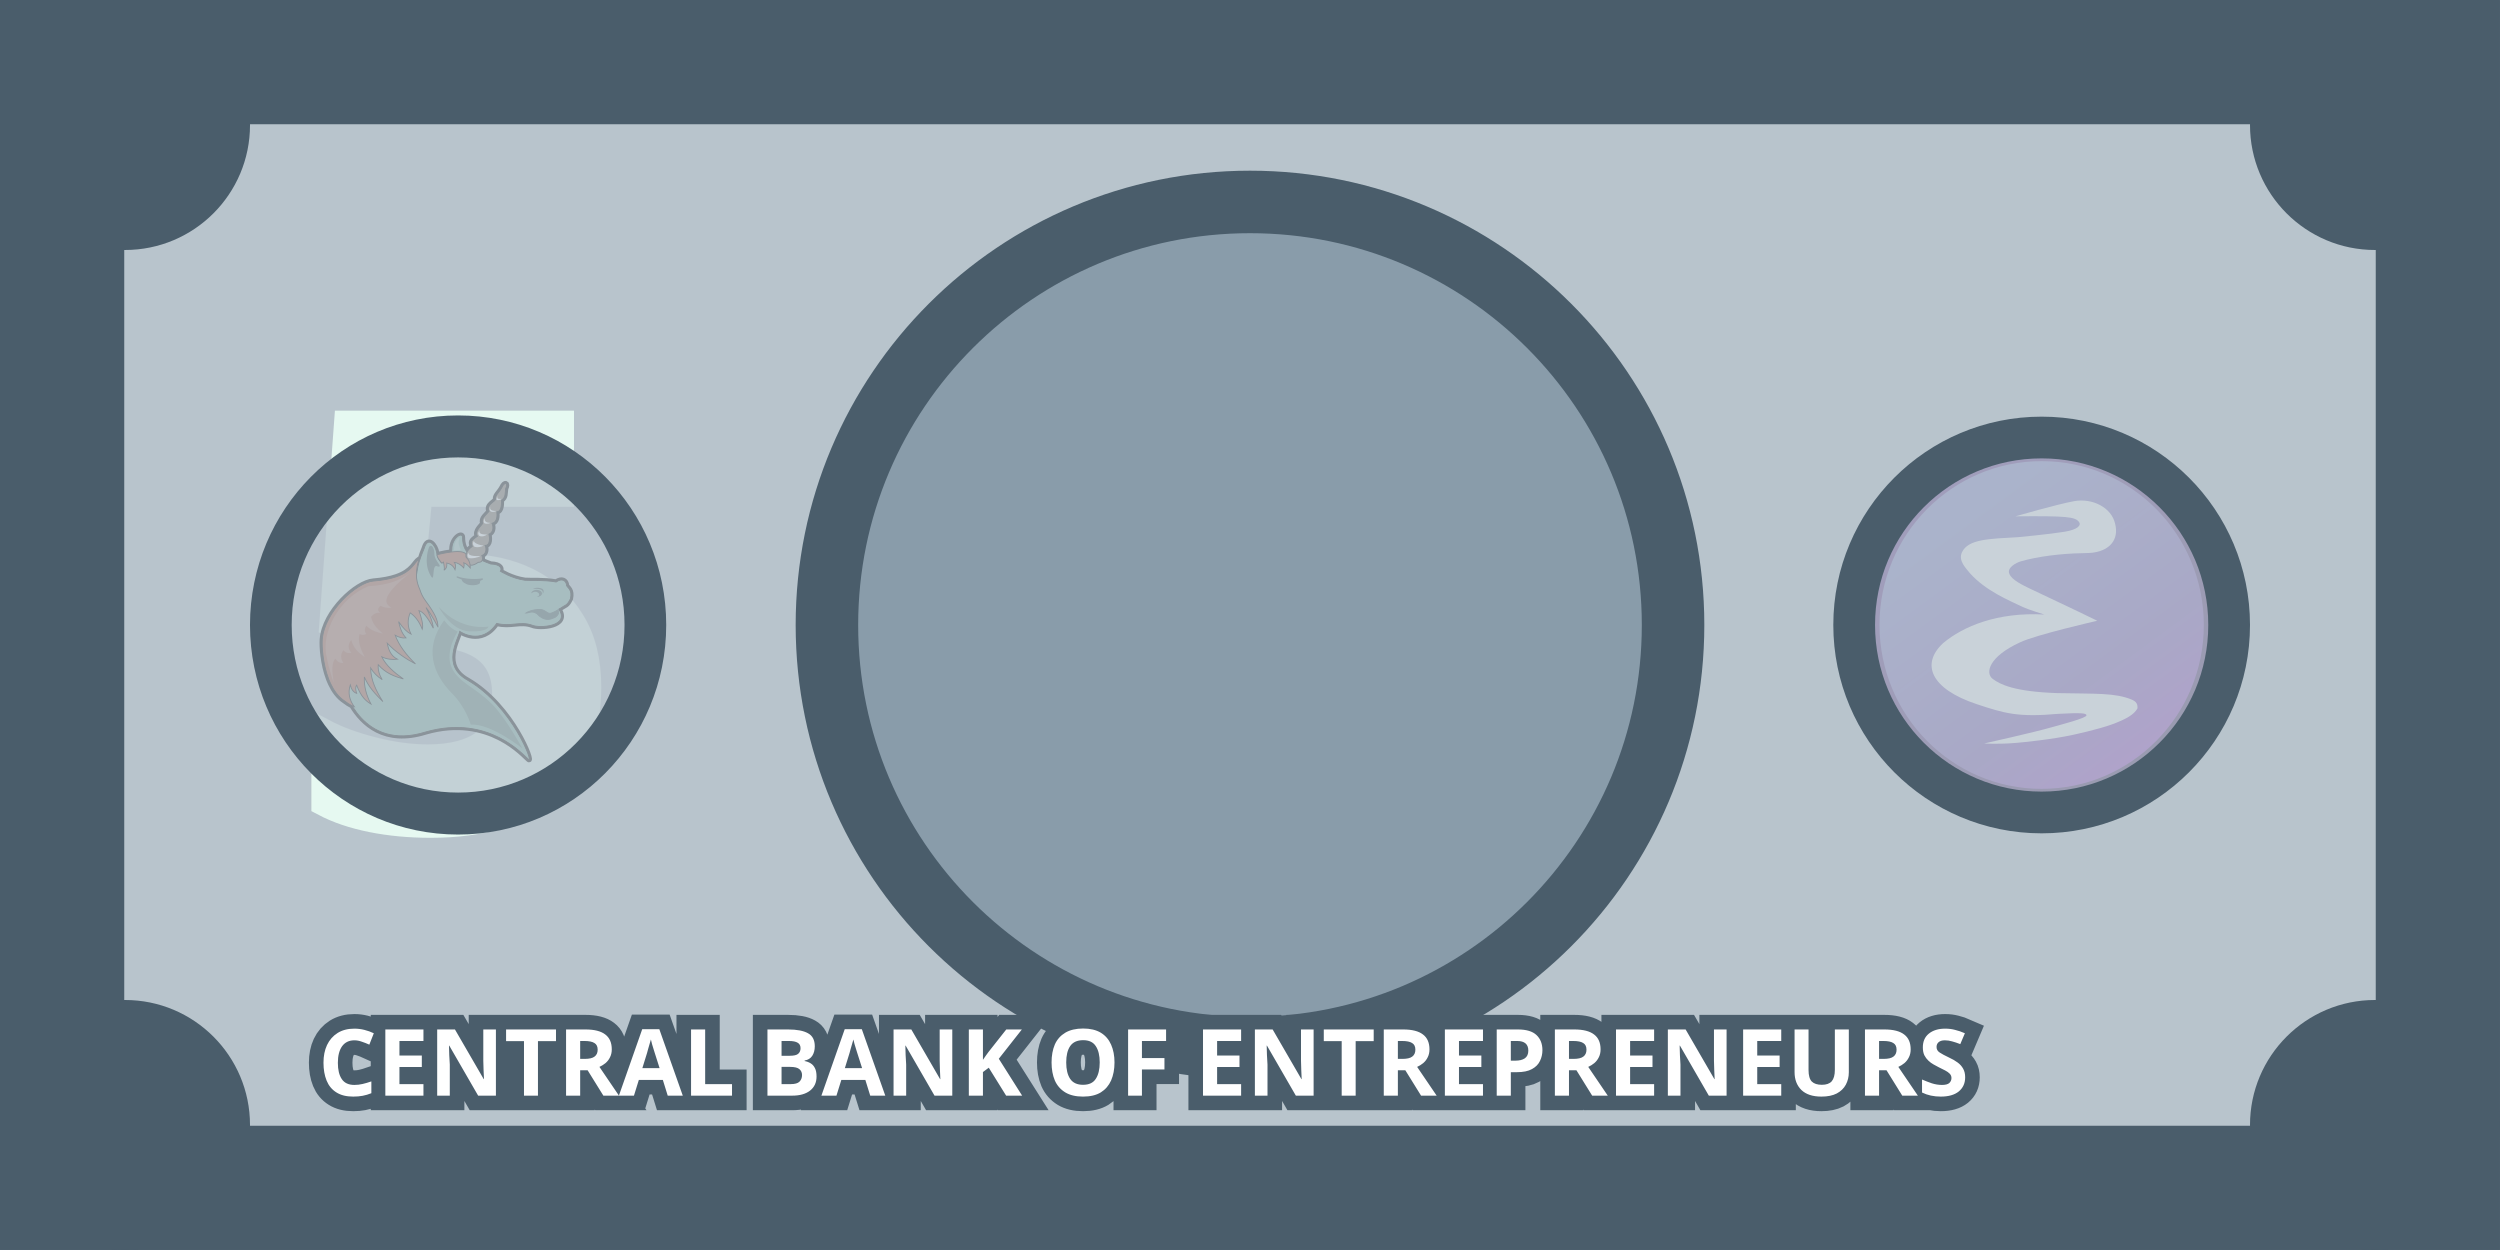
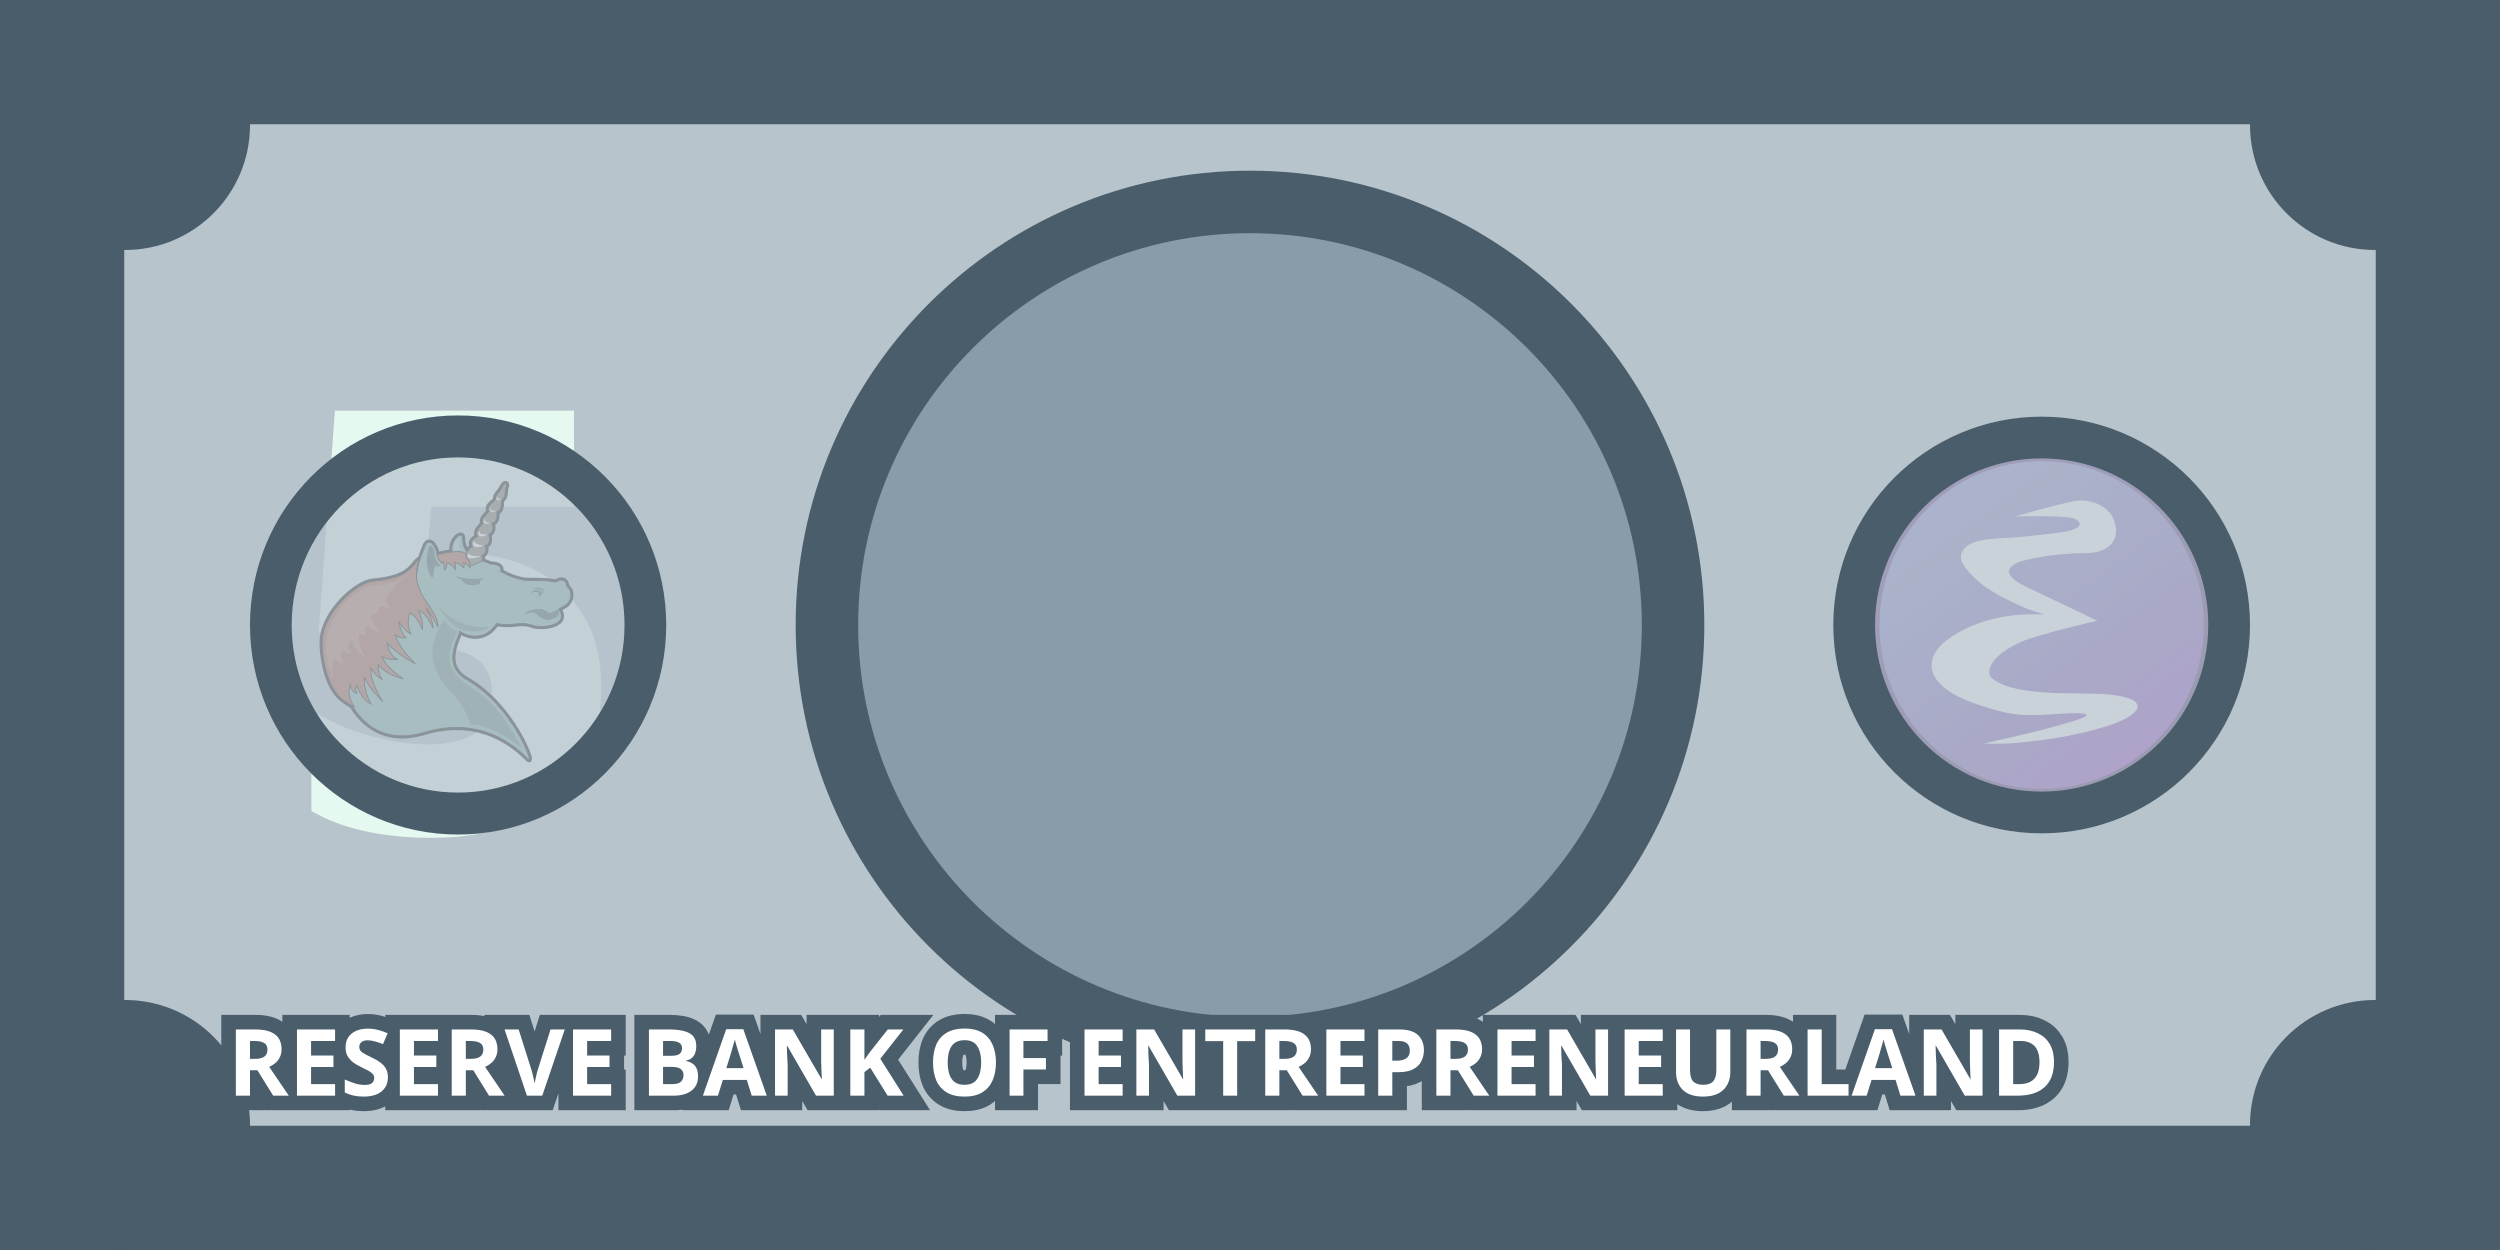
<svg xmlns="http://www.w3.org/2000/svg" xmlns:xlink="http://www.w3.org/1999/xlink" width="3in" height="1.5in" viewBox="0 0 76.2 38.1" version="1.1" id="svg1">
  <defs id="defs1">
    <linearGradient id="swatch32">
      <stop style="stop-color:#b8c4cc;stop-opacity:0.752;" offset="0" id="stop32" />
    </linearGradient>
    <linearGradient xlink:href="#swatch29" id="linearGradient31" x1="0.618" y1="89.68" x2="288.617" y2="89.68" gradientUnits="userSpaceOnUse" />
    <linearGradient id="swatch29">
      <stop style="stop-color:#4a5d6b;stop-opacity:1;" offset="0" id="stop29" />
    </linearGradient>
    <linearGradient xlink:href="#swatch28" id="linearGradient28" x1="24.256" y1="38.343" x2="55.24" y2="38.343" gradientUnits="userSpaceOnUse" />
    <linearGradient id="swatch28">
      <stop style="stop-color:#899caa;stop-opacity:1;" offset="0" id="stop28" />
    </linearGradient>
    <linearGradient xlink:href="#swatch29" id="linearGradient29" x1="24.392" y1="38.343" x2="55.104" y2="38.343" gradientUnits="userSpaceOnUse" />
    <linearGradient xlink:href="#swatch29" id="linearGradient45" x1="2.301" y1="26.399" x2="9.001" y2="26.399" gradientUnits="userSpaceOnUse" />
    <linearGradient xlink:href="#swatch29" id="linearGradient44" x1="259.818" y1="32.08" x2="288.618" y2="32.08" gradientUnits="userSpaceOnUse" />
    <linearGradient xlink:href="#swatch29" id="linearGradient43" x1="0.618" y1="147.28" x2="29.418" y2="147.28" gradientUnits="userSpaceOnUse" />
    <linearGradient xlink:href="#swatch29" id="linearGradient42" x1="259.818" y1="147.28" x2="288.618" y2="147.28" gradientUnits="userSpaceOnUse" />
    <linearGradient xlink:href="#swatch32" id="linearGradient34" x1="9.001" y1="39.704" x2="20.153" y2="39.704" gradientUnits="userSpaceOnUse" />
    <linearGradient xlink:href="#swatch29" id="linearGradient36" x1="9.001" y1="39.704" x2="20.153" y2="39.704" gradientUnits="userSpaceOnUse" />
    <filter height="1.106" y="-0.053" width="1.107" x="-0.054" id="filter4350-2" style="color-interpolation-filters:sRGB">
      <feGaussianBlur id="feGaussianBlur4352-3" stdDeviation="8.785" />
    </filter>
    <linearGradient y2="300.74" x2="236.614" y1="-161.851" x1="-122.202" spreadMethod="pad" gradientTransform="matrix(0.08192422,0,0,0.07764193,75.01818,46.24182)" gradientUnits="userSpaceOnUse" id="linearGradient4245" xlink:href="#linearGradient4284" />
    <linearGradient id="linearGradient4284">
      <stop offset="0" style="stop-color:#8381c5;stop-opacity:1" id="stop4286" />
      <stop id="stop4290" style="stop-color:#7e55b3;stop-opacity:0.996" offset="0.566" />
      <stop offset="1" style="stop-color:#a52ecb;stop-opacity:0.992" id="stop4288" />
    </linearGradient>
    <linearGradient y2="66.018" x2="173.945" y1="396.607" x1="447.809" gradientTransform="matrix(0.09251715,0,0,0.09251715,52.23944,23.01467)" gradientUnits="userSpaceOnUse" id="linearGradient4247" xlink:href="#linearGradient4292" />
    <linearGradient id="linearGradient4292">
      <stop id="stop4294" offset="0" style="stop-color:#411f5d;stop-opacity:1" />
      <stop id="stop4296" offset="1" style="stop-color:#5b2a85;stop-opacity:1" />
    </linearGradient>
    <linearGradient xlink:href="#swatch32" id="linearGradient33" x1="59.848" y1="39.704" x2="71.001" y2="39.704" gradientUnits="userSpaceOnUse" />
    <linearGradient xlink:href="#swatch29" id="linearGradient41" gradientUnits="userSpaceOnUse" x1="59.848" y1="39.704" x2="71.001" y2="39.704" />
    <linearGradient xlink:href="#swatch29" id="linearGradient5" gradientUnits="userSpaceOnUse" x1="49.392" y1="122.486" x2="238.758" y2="122.486" />
  </defs>
  <g id="layer1" transform="translate(-162.7188,-99.74792)">
    <g id="g3" transform="matrix(0.2645833,0,0,0.2645833,162.7188,99.74792)">
      <g id="g1" transform="translate(-0.6175675,-17.68023)">
        <rect style="display:inline;fill:#b8c4cc;fill-opacity:1;stroke:url(#linearGradient31);stroke-width:14.313;stroke-dasharray:none;stroke-opacity:1;paint-order:markers fill stroke" id="rect2" width="273.686" height="129.686" x="7.774" y="24.837" />
        <g id="g5" transform="matrix(3.40826,0,0,3.40826,9.145188,-41.00103)" style="stroke-width:2.113;stroke-dasharray:none">
          <circle style="fill:url(#linearGradient28);fill-opacity:1;stroke:url(#linearGradient29);stroke-opacity:1;paint-order:markers fill stroke" id="path3" cx="39.748" cy="38.343" r="14.3" />
          <text xml:space="preserve" style="font-style:normal;font-variant:normal;font-weight:bold;font-stretch:normal;font-size:18.778px;font-family:'Overpass Mono';-inkscape-font-specification:'Overpass Mono Bold';text-align:start;writing-mode:lr-tb;direction:ltr;text-anchor:start;fill:#ffffff;fill-opacity:1;stroke:none;stroke-width:0.845;stroke-dasharray:none;stroke-opacity:1;paint-order:markers fill stroke" x="39.748" y="44.924" id="text3">
            <tspan id="tspan3" x="39.748" y="44.924" style="font-size:18.778px;text-align:center;text-anchor:middle;fill:#e6f9f1;fill-opacity:1;stroke:#e6f9f1;stroke-width:0.845;stroke-linejoin:miter;stroke-dasharray:none;stroke-opacity:1">5</tspan>
          </text>
        </g>
        <ellipse style="fill:#0e8547;fill-opacity:1;stroke:none;stroke-width:0;stroke-linecap:square;stroke-dasharray:none;stroke-opacity:1;paint-order:stroke fill markers" id="path18" cx="-529.089" cy="-5.522" rx="14.4" ry="0" transform="scale(-1,1)" />
        <ellipse style="fill:url(#linearGradient45);fill-opacity:1;stroke-width:0.515;stroke-linecap:square;stroke-dasharray:2.059, 1.03;paint-order:stroke fill markers" id="path15" cx="5.651" cy="26.399" rx="3.35" ry="3.326" transform="matrix(4.299104,0,0,4.329129,-9.276734,-82.20404)" />
        <circle style="fill:url(#linearGradient44);fill-opacity:1;stroke-width:2.221;stroke-linecap:square;stroke-dasharray:8.884, 4.442;paint-order:stroke fill markers" id="path15-8" cx="274.218" cy="32.08" r="14.4" />
        <circle style="fill:url(#linearGradient43);fill-opacity:1;stroke-width:2.221;stroke-linecap:square;stroke-dasharray:8.884, 4.442;paint-order:stroke fill markers" id="path15-8-1" cx="15.018" cy="147.28" r="14.4" />
        <circle style="fill:url(#linearGradient42);fill-opacity:1;stroke-width:2.221;stroke-linecap:square;stroke-dasharray:8.884, 4.442;paint-order:stroke fill markers" id="path15-8-1-2" cx="274.218" cy="147.28" r="14.4" />
      </g>
      <g id="layer1-4" transform="matrix(4.299104,0,0,4.329129,-9.894301,-99.88427)">
        <g id="g2" transform="matrix(0.04694568,0,0,0.04694568,14.47833,37.84008)">
          <path fill="#a04d32" stroke="#000000" stroke-width="3" d="m 64.049,17.456 c -0.205,-3.15 -2.842,-4.366 -5.993,-2.125 -7.22,-1.297 -14.305,-0.687 -17.8,-0.981 -7.662,-1.073 -14.041,-5.128 -14.041,-5.128 0.932,-1.239 0.486,-3.917 -5.498,-4.101 -1.646,-0.542 -3.336,-1.327 -4.933,-1.979 0.544,-1.145 -0.133,-2.836 -0.133,-2.836 2.435,-0.672 2.808,-3.842 1.848,-5.709 3.106,0.084 2.612,-4.718 2.183,-6.381 2.435,-0.923 2.77,-3.831 1.763,-6.129 2.938,-0.671 3.022,-4.114 2.77,-6.548 3.023,-0.168 2.604,-5.457 2.604,-6.549 2.604,-1.679 2.016,-3.946 2.425,-6.573 1.605,-3.25 -0.577,-4.173 -2.116,-0.71 -1.651,3.001 -3.77,4.311 -3.75,6.528 0.755,1.259 -5.625,3.106 -3.61,7.052 -1.428,1.763 -4.785,4.03 -3.592,6.733 -0.606,1.326 -4.888,4.433 -3.041,7.371 -4.03,2.687 -3.79,3.335 -2.938,5.793 -1.147,0.736 -2.318,1.862 -2.995,3.094 -1.32,-1.568 -2.603,-4.429 -2.584,-8.294 0,-3.275 -6.1,0.318 -6.1,6.784 0,0.556 -0.056,1.061 -0.134,1.542 -2.11,0.243 -4.751,0.707 -8.08,1.494 -0.106,0.073 -0.157,0.186 -0.182,0.316 a 8.704,8.704 0 0 1 -0.277,-1.553 c -0.582,-3.79 -4.934,-9.56 -7.057,-2.434 -1.096,2.611 -1.74,4.392 -2.115,5.789 v 0 c 0,0 -0.336,0.226 -0.957,0.61 -2.62,1.622 -3.562,6.686 -13.075,9.883 -3.211,1.079 -7.4,1.945 -12.96,2.395 -9.57,0.773 -27.887,17.314 -29.114,33.097 -0.283,3.964 0.31,13.737 3.596,22.31 l 0.005,0.02 c 0.015,0.042 0.032,0.081 0.048,0.122 0.052,0.134 0.103,0.267 0.156,0.398 0.28,0.718 0.579,1.405 0.895,2.062 1.885,4.028 4.46,7.59 7.934,9.882 a 25.252,25.252 0 0 0 4.372,2.762 c 5.907,9.749 18.442,22.252 42.075,14.859 36.255,-10.284 56.263,13.809 58.568,15.5 3.399,3.433 -8.786,-29.835 -34.587,-44.788 -15.253,-8.322 -5.678,-22.656 -4.585,-27.718 0,0 12.227,8.557 21.087,-4.52 8.004,2.062 13.367,-1.462 20.25,1.03 4.184,1.833 21.77,0.726 15.235,-9.104 4.11,-2.683 4.544,-1.815 6.6,-5.9 1.104,-4.952 -1.403,-6.012 -2.167,-7.366 z m -70.293,-13.299 c -0.041,0.018 -0.086,0.04 -0.125,0.056 0.039,-0.034 0.075,-0.062 0.115,-0.102 z m -13.413,4.523 c -0.073,0.429 -0.143,0.829 -0.212,1.216 0.037,-0.832 0.085,-1.714 0.143,-2.646 0.024,0.435 0.05,0.904 0.069,1.43 z m 10.693,-6.333 c 0.746,1.124 1.662,2.179 1.662,2.179 0,0 -0.875,-0.79 -1.662,-2.179 z" id="path1-1" />
          <path fill="#77aa99" stroke="#000000" stroke-width="0.5" d="m -62.902,75.642 c 0,0 10.02,36.105 46.549,24.68 36.255,-10.284 56.263,13.809 58.568,15.5 3.399,3.433 -8.786,-29.835 -34.587,-44.788 -15.253,-8.322 -5.678,-22.656 -4.585,-27.718 0,0 12.227,8.557 21.087,-4.52 8.004,2.062 13.367,-1.462 20.25,1.03 4.184,1.833 21.77,0.726 15.235,-9.104 4.11,-2.683 4.544,-1.815 6.6,-5.9 1.105,-4.952 -1.402,-6.011 -2.166,-7.366 -0.205,-3.15 -2.842,-4.366 -5.993,-2.125 -7.22,-1.297 -14.305,-0.687 -17.8,-0.981 -7.662,-1.073 -14.041,-5.128 -14.041,-5.128 0.932,-1.239 0.486,-3.917 -5.498,-4.101 -3.287,-1.082 -6.752,-3.136 -9.288,-3.162 -2.567,0 -2.914,-2.537 -2.914,-2.537 -1.606,-0.87 -3.924,-4.252 -3.9,-9.438 0,-3.275 -6.098,0.318 -6.098,6.784 0,6.466 -5.818,7.758 -5.818,7.758 0,0 -2.55,-2.281 -2.855,-5.958 -0.582,-3.79 -4.934,-9.56 -7.057,-2.434 -3.226,7.646 -3.485,9.43 -4.115,13.154 -1.31,7.711 -0.345,8.012 -0.345,8.012 l -32.824,23.43 z" id="path2-13" />
          <path fill="#314b49" stroke="#314b49" stroke-width="0.75" stroke-linecap="round" stroke-linejoin="round" d="m 14.76,14.222 c 1.549,-0.562 0.897,-0.415 1.153,-0.581 -2.96,0.575 -9.635,0.614 -14.317,-1.133 0.392,0.23 2.568,0.962 2.845,1.128 0.218,0.715 0.1,1.438 2.932,2.709 2.559,0.793 5.845,0.461 6.835,-0.529 0.109,-1.684 0.126,-1.065 0.553,-1.594 z" id="path3-5" />
          <path fill="#314b49" stroke="#314b49" stroke-width="0.5" d="m 47.129,33.368 c -2.83,-2.085 -4.881,-0.264 -6.47,-0.413 0.99,-0.645 3.763,-2.062 8.246,-2.062 2.532,0 3.879,2.196 5.57,2.207 1.14,0.007 4.472,-1.71 5.14,-2.378 -0.97,0.838 0.454,1.755 -0.49,3.003 -0.281,0.359 -0.836,1.511 -2.662,2.051 -2.05,0.971 -5.411,1.762 -9.334,-2.408 z" id="path4" />
          <path fill="#314b49" d="m -14.418,-4.578 c 0,0 -3.355,7.996 0.312,15.329 3.667,7.333 0.522,-6.829 4.688,-4.162 3.397,0.385 -2.387,-3.215 -2.033,-7.819 -0.176,-2.892 -1.77,-5.194 -2.967,-3.348 z m 64.404,26.384 c 0,1.121 -1.363,2.03 -3.045,2.03 3.573,-1.121 -0.201,-4.653 -3.045,-2.03 0,-1.121 1.363,-2.03 3.045,-2.03 1.682,0 3.045,0.909 3.045,2.03 z" id="path5" />
          <path fill="#314b49" d="m 44.819,19.222 c 3.772,-0.231 6.336,0.323 5.536,3.138 0.548,-1.126 1.292,-2.83 -1.046,-3.507 -1.746,-0.388 -3.3,-0.378 -4.49,0.369 z" id="path6" />
          <path fill="#a04d32" stroke="#000000" stroke-width="0.5" d="m -9.421,40.623 c 0,-3.521 -1.51,-7.166 -7.04,-14.583 -1.635,-2.192 -2.62,-4.336 -3.211,-6.275 -1.401,-3.295 -3.426,-8.019 -0.613,-17.233 0,0 0.62,-0.384 0,0 -2.62,1.622 -3.562,6.686 -13.075,9.883 -3.211,1.079 -7.4,1.945 -12.96,2.395 -9.568,0.773 -27.886,17.314 -29.113,33.097 -0.283,3.964 0.31,13.737 3.596,22.31 l 0.005,0.02 c 0.015,0.042 0.032,0.081 0.048,0.122 0.052,0.134 0.103,0.267 0.156,0.398 0.28,0.718 0.579,1.405 0.895,2.062 1.885,4.028 4.46,7.59 7.934,9.882 3.084,2.404 5.606,3.306 5.606,3.306 -2.588,-3.578 -3.77,-7.562 -2.263,-12.32 0.65,2.637 1.903,4.162 3.646,4.777 -0.615,-1.884 -0.827,-3.549 0,-4.651 2.567,6.734 5.353,9.031 8.17,10.686 -2.63,-4.914 -4.031,-10.005 -3.77,-15.337 2.569,6.028 6.596,9.945 10.56,13.954 -3.78,-5.966 -6.911,-12.104 -6.977,-19.046 1.693,2.778 3.935,4.932 6.6,6.601 -1.683,-2.709 -2.505,-5.51 -2.263,-8.423 4.424,4.945 9.36,6.607 14.332,8.046 -5.197,-3.625 -9.843,-7.537 -12.32,-12.572 2.972,1.464 5.948,1.693 8.926,1.383 -3.706,-1.872 -5.07,-5.252 -5.783,-9.052 5.177,5.279 10.587,8.827 16.09,11.692 -5.455,-5.26 -9.478,-10.65 -11.565,-16.218 2.1,1.18 4.157,1.736 6.16,1.509 -2.766,-3.124 -3.465,-6.182 -4.211,-9.241 2.637,3.916 4.959,6.022 7.103,7.103 -2.19,-4.482 -2.034,-8.432 -0.503,-12.068 2.524,1.675 4.902,4.295 6.915,9.303 0.73,-2.386 -0.447,-6.364 -1.886,-10.56 2.175,0.622 4.779,3.351 8.17,9.932 -0.33,-3.865 -2.138,-7.775 -4.147,-11.692 3.027,3.51 7.557,12.713 6.788,10.81 z" id="path7" />
          <path fill="#796958" stroke="#000000" stroke-width="0.5" d="m 6.92,1.565 c 0,0 -0.252,7.472 6.717,2.603 3.61,0.084 2.015,-3.862 2.015,-3.862 2.435,-0.672 2.808,-3.842 1.848,-5.709 3.106,0.084 2.612,-4.718 2.183,-6.381 2.435,-0.923 2.77,-3.831 1.763,-6.129 2.938,-0.671 3.022,-4.114 2.77,-6.548 3.023,-0.168 2.604,-5.457 2.604,-6.549 2.604,-1.679 2.016,-3.946 2.425,-6.573 1.605,-3.25 -0.577,-4.173 -2.116,-0.71 -1.651,3.001 -3.77,4.311 -3.75,6.528 0.755,1.259 -5.625,3.106 -3.61,7.052 -1.428,1.763 -4.785,4.03 -3.592,6.733 -0.606,1.326 -4.888,4.433 -3.041,7.371 -4.03,2.687 -3.79,3.335 -2.938,5.793 -2.155,1.38 -4.41,4.131 -3.278,6.381 z" id="path8" />
          <path fill="#ffffff" d="m 24.744,-33.698 c 0,0 -0.735,1.324 -0.735,2.133 0,0.809 2.185,0.568 2.927,-0.227 -1.625,0.024 -2.965,0.289 -2.192,-1.906 z m -4.261,6.27 c 0,0 -0.812,1.068 -0.183,2.316 0.392,0.98 2.807,0.962 3.549,0.167 -1.625,0.024 -4.14,-0.287 -3.366,-2.483 z m -3.135,6.455 c 0,0 -0.998,1.346 -0.492,2.602 0,0.809 2.838,0.956 3.58,0.161 -1.625,0.022 -3.645,-0.489 -3.088,-2.763 z m -3.078,7.162 c 0,0 -1.402,1.542 -0.148,2.945 1.438,0.809 3.744,0.049 4.486,-0.746 -1.625,0.022 -4.894,0.076 -4.337,-2.199 z m -3.004,5.721 c 0,0 -1.575,1.414 -0.02,3.312 1.438,0.809 4.57,0.198 5.312,-0.597 -1.624,0.024 -5.99,-1.346 -5.292,-2.715 z m -3.147,6.741 c 0,0 -1.403,1.542 -0.15,2.945 1.439,0.809 6.037,-0.186 6.779,-0.981 -1.625,0.023 -7.185,0.311 -6.63,-1.964 z" id="path9" />
          <path fill="#a04d32" stroke="#000000" stroke-width="0.5" d="m 7.002,1.679 c -0.45,-0.45 -0.534,-0.896 -0.367,-1.718 0,0 0.369,-4.107 -16.333,-0.158 -1.072,0.74 2.396,4.722 2.396,4.722 0,0 0.418,0.215 1.047,-0.415 0.253,1.123 0.852,4.081 0.233,4.579 1.245,-0.771 1.868,-1.946 1.676,-4.125 2.122,0.461 3.742,1.64 4.692,3.779 0.304,-1.4 0.603,-2.799 -0.384,-4.126 2.182,0.285 3.88,1.496 5.362,3.124 0.22,-0.933 0.354,-1.883 0,-2.931 1.39,0.473 2.587,1.607 3.71,2.988 0,0 0.21,-3.862 -2.032,-5.719 z" id="path10" />
          <path opacity="0.26" d="m -9.02,29.325 c 0,0 6.76,13.59 17.595,13.991 10.834,0.401 10.834,-2.73 10.834,-2.73 0,0 -15.527,3.048 -28.43,-11.261 z m 3.155,7.694 c 2.279,3.104 4.856,5.221 7.722,6.382 0,0 -7.365,11.108 -3.611,20.023 3.754,8.915 13.125,11.053 23.32,21.249 7.943,7.942 17.159,24.961 17.159,24.961 0,0 -17.834,-14.176 -29.42,-13.479 0,0 -2.687,-9.668 -10.585,-17.566 -11.244,-11.245 -16.168,-25.875 -4.585,-41.57 z" id="path11" />
          <path opacity="0.18" fill="#ffffff" d="m -24.633,9.634 c -3.874,2.501 -8.42,7.096 -24.415,8.083 -17.05,6.784 -27.433,26.685 -23.777,40.464 1.348,7.317 3.89,14.18 3.89,14.18 -0.885,-5.919 -1.381,-11.397 1.035,-13.599 1.435,2.384 2.969,2.468 4.507,2.479 -1.59,-2.404 -1.788,-4.808 0,-7.212 1.489,1.525 2.992,1.881 4.507,1.353 -2.128,-2.449 -1.867,-4.848 0,-7.211 1.388,5.022 4.462,7.453 7.662,9.689 -2.208,-4.333 -4.166,-8.672 -2.93,-13.07 1.323,0.729 2.595,0.644 3.83,0 -1.256,-1.576 -0.924,-3.153 0,-4.732 2.948,3.04 6.214,3.724 9.466,4.507 -2.661,-2.454 -5.543,-4.527 -6.761,-9.465 1.5,-1.811 3.269,-2.685 5.408,-2.253 -1.901,-1.167 -1.65,-2.543 0,-4.057 2.089,1.104 4.195,1.352 6.31,1.127 -2.807,-1.68 -8.424,-4.994 11.269,-20.283 z" id="path12" />
          <path opacity="0.27" fill="#ffffff" d="m 1.928,-9.222 c 0.996,-0.963 1.146,-0.65 0.854,0.285 -0.982,2.36 0.353,4.647 0.797,6.206 l -3.871,0.114 c 0.108,-2.271 0.247,-4.794 2.22,-6.605 z" id="path13" />
        </g>
        <circle style="display:inline;fill:url(#linearGradient34);fill-opacity:1;stroke:url(#linearGradient36);stroke-width:1.117;stroke-dasharray:none;stroke-opacity:1;paint-order:markers fill stroke" id="path3-4-7-4" cx="14.577" cy="39.704" r="5.018" />
      </g>
      <g id="layer2" transform="translate(-0.6175675,-17.68023)">
        <circle style="display:none;fill:none;fill-opacity:1;stroke:#0036ae;stroke-width:1.911;stroke-dasharray:none;stroke-opacity:1;paint-order:markers fill stroke" id="path14" cx="-144.618" cy="-89.68" r="49.444" transform="scale(-1)" />
      </g>
      <g id="layer3" transform="matrix(4.304015,0,0,4.304015,-46.38746,-98.88716)">
        <g id="g14" transform="matrix(0.2044438,0,0,0.2044438,49.91265,30.12353)">
          <path style="opacity:0.405;fill:#211f46;fill-opacity:0.996;stroke:#0a0b1b;stroke-width:8.533;stroke-miterlimit:4;stroke-dasharray:none;stroke-opacity:1;filter:url(#filter4350-2)" id="path4233" d="m 491.669,257.759 c 0,131.794 -105.76,238.635 -236.222,238.635 -130.462,0 -236.222,-106.84 -236.222,-238.635 0,-131.794 105.76,-238.635 236.222,-238.635 130.462,0 236.222,106.84 236.222,238.635 z" transform="matrix(0.09251715,0,0,0.09251715,52.23944,23.01467)" />
          <path d="m 97.727,46.862 c 0,12.193 -9.785,22.078 -21.855,22.078 -12.07,0 -21.855,-9.885 -21.855,-22.078 0,-12.193 9.785,-22.078 21.855,-22.078 12.07,0 21.855,9.885 21.855,22.078 z" id="path4235" style="fill:url(#linearGradient4245);fill-opacity:1;stroke:url(#linearGradient4247);stroke-width:1.25;stroke-miterlimit:4;stroke-dasharray:none;stroke-opacity:1" />
          <path d="m 68.361,62.37 c 0,0 1.85,0.131 4.231,-0.079 0.964,-0.085 4.624,-0.444 7.361,-1.045 0,0 3.337,-0.714 5.122,-1.372 1.868,-0.688 2.884,-1.272 3.342,-2.1 -0.02,-0.17 0.141,-0.771 -0.72,-1.132 -2.202,-0.924 -4.756,-0.757 -9.809,-0.864 -5.604,-0.193 -7.468,-1.131 -8.461,-1.886 -0.952,-0.766 -0.473,-2.887 3.607,-4.755 2.055,-0.995 10.113,-2.83 10.113,-2.83 -2.714,-1.341 -7.774,-3.699 -8.814,-4.208 -0.912,-0.447 -2.372,-1.119 -2.689,-1.933 -0.359,-0.781 0.847,-1.454 1.521,-1.646 2.17,-0.626 5.233,-1.015 8.021,-1.059 1.401,-0.022 1.629,-0.112 1.629,-0.112 1.934,-0.321 3.206,-1.644 2.676,-3.739 -0.476,-2.138 -2.987,-3.395 -5.373,-2.96 -2.247,0.41 -7.663,1.983 -7.663,1.983 6.694,-0.058 7.815,0.054 8.315,0.753 0.296,0.413 -0.134,0.98 -1.92,1.271 -1.944,0.317 -5.984,0.7 -5.984,0.7 -3.876,0.23 -6.606,0.246 -7.425,1.979 -0.535,1.133 0.571,2.134 1.055,2.761 2.048,2.277 5.005,3.505 6.909,4.41 0.716,0.34 2.818,0.983 2.818,0.983 -6.176,-0.34 -10.631,1.557 -13.245,3.74 -2.956,2.734 -1.648,5.993 4.407,7.999 3.577,1.185 5.351,1.743 10.686,1.262 3.143,-0.169 3.638,-0.069 3.669,0.189 0.044,0.363 -3.49,1.265 -4.455,1.543 -2.455,0.708 -8.89,2.138 -8.922,2.145 z" id="path4237" style="fill:#ffffff;fill-opacity:1;fill-rule:evenodd;stroke:#000000;stroke-width:0;stroke-linecap:butt;stroke-linejoin:miter;stroke-miterlimit:4;stroke-dasharray:none;stroke-opacity:1" />
        </g>
        <circle style="display:inline;fill:url(#linearGradient33);fill-opacity:1;stroke:url(#linearGradient41);stroke-width:1.117;stroke-dasharray:none;stroke-opacity:1;paint-order:markers fill stroke" id="path3-4-7-4-1" cx="65.424" cy="39.704" r="5.018" />
      </g>
      <g id="layer4-8">
        <text xml:space="preserve" style="font-size:10.667px;font-family:'Love Ya Like A Sister';-inkscape-font-specification:'Love Ya Like A Sister';text-align:center;letter-spacing:0px;writing-mode:lr-tb;direction:ltr;text-anchor:middle;fill:#ffffff;fill-opacity:1;stroke:url(#linearGradient5);stroke-width:3.36;stroke-dasharray:none;paint-order:stroke fill markers" x="144.208" y="126.219" id="text15">
-           <tspan id="tspan15" x="144.208" y="126.219" style="font-style:normal;font-variant:normal;font-weight:bold;font-stretch:normal;font-size:10.667px;font-family:'Overpass Mono';-inkscape-font-specification:'Overpass Mono Bold';fill:#ffffff;fill-opacity:1;stroke:url(#linearGradient5);stroke-width:3.36;stroke-dasharray:none;paint-order:stroke fill markers">CENTRAL BANK OF ENTREPRENEURS</tspan>
+           <tspan id="tspan15" x="144.208" y="126.219" style="font-style:normal;font-variant:normal;font-weight:bold;font-stretch:normal;font-size:10.667px;font-family:'Overpass Mono';-inkscape-font-specification:'Overpass Mono Bold';fill:#ffffff;fill-opacity:1;stroke:url(#linearGradient5);stroke-width:3.36;stroke-dasharray:none;paint-order:stroke fill markers">RESERVE BANK OF ENTREPRENEURLAND</tspan>
        </text>
      </g>
    </g>
  </g>
</svg>
